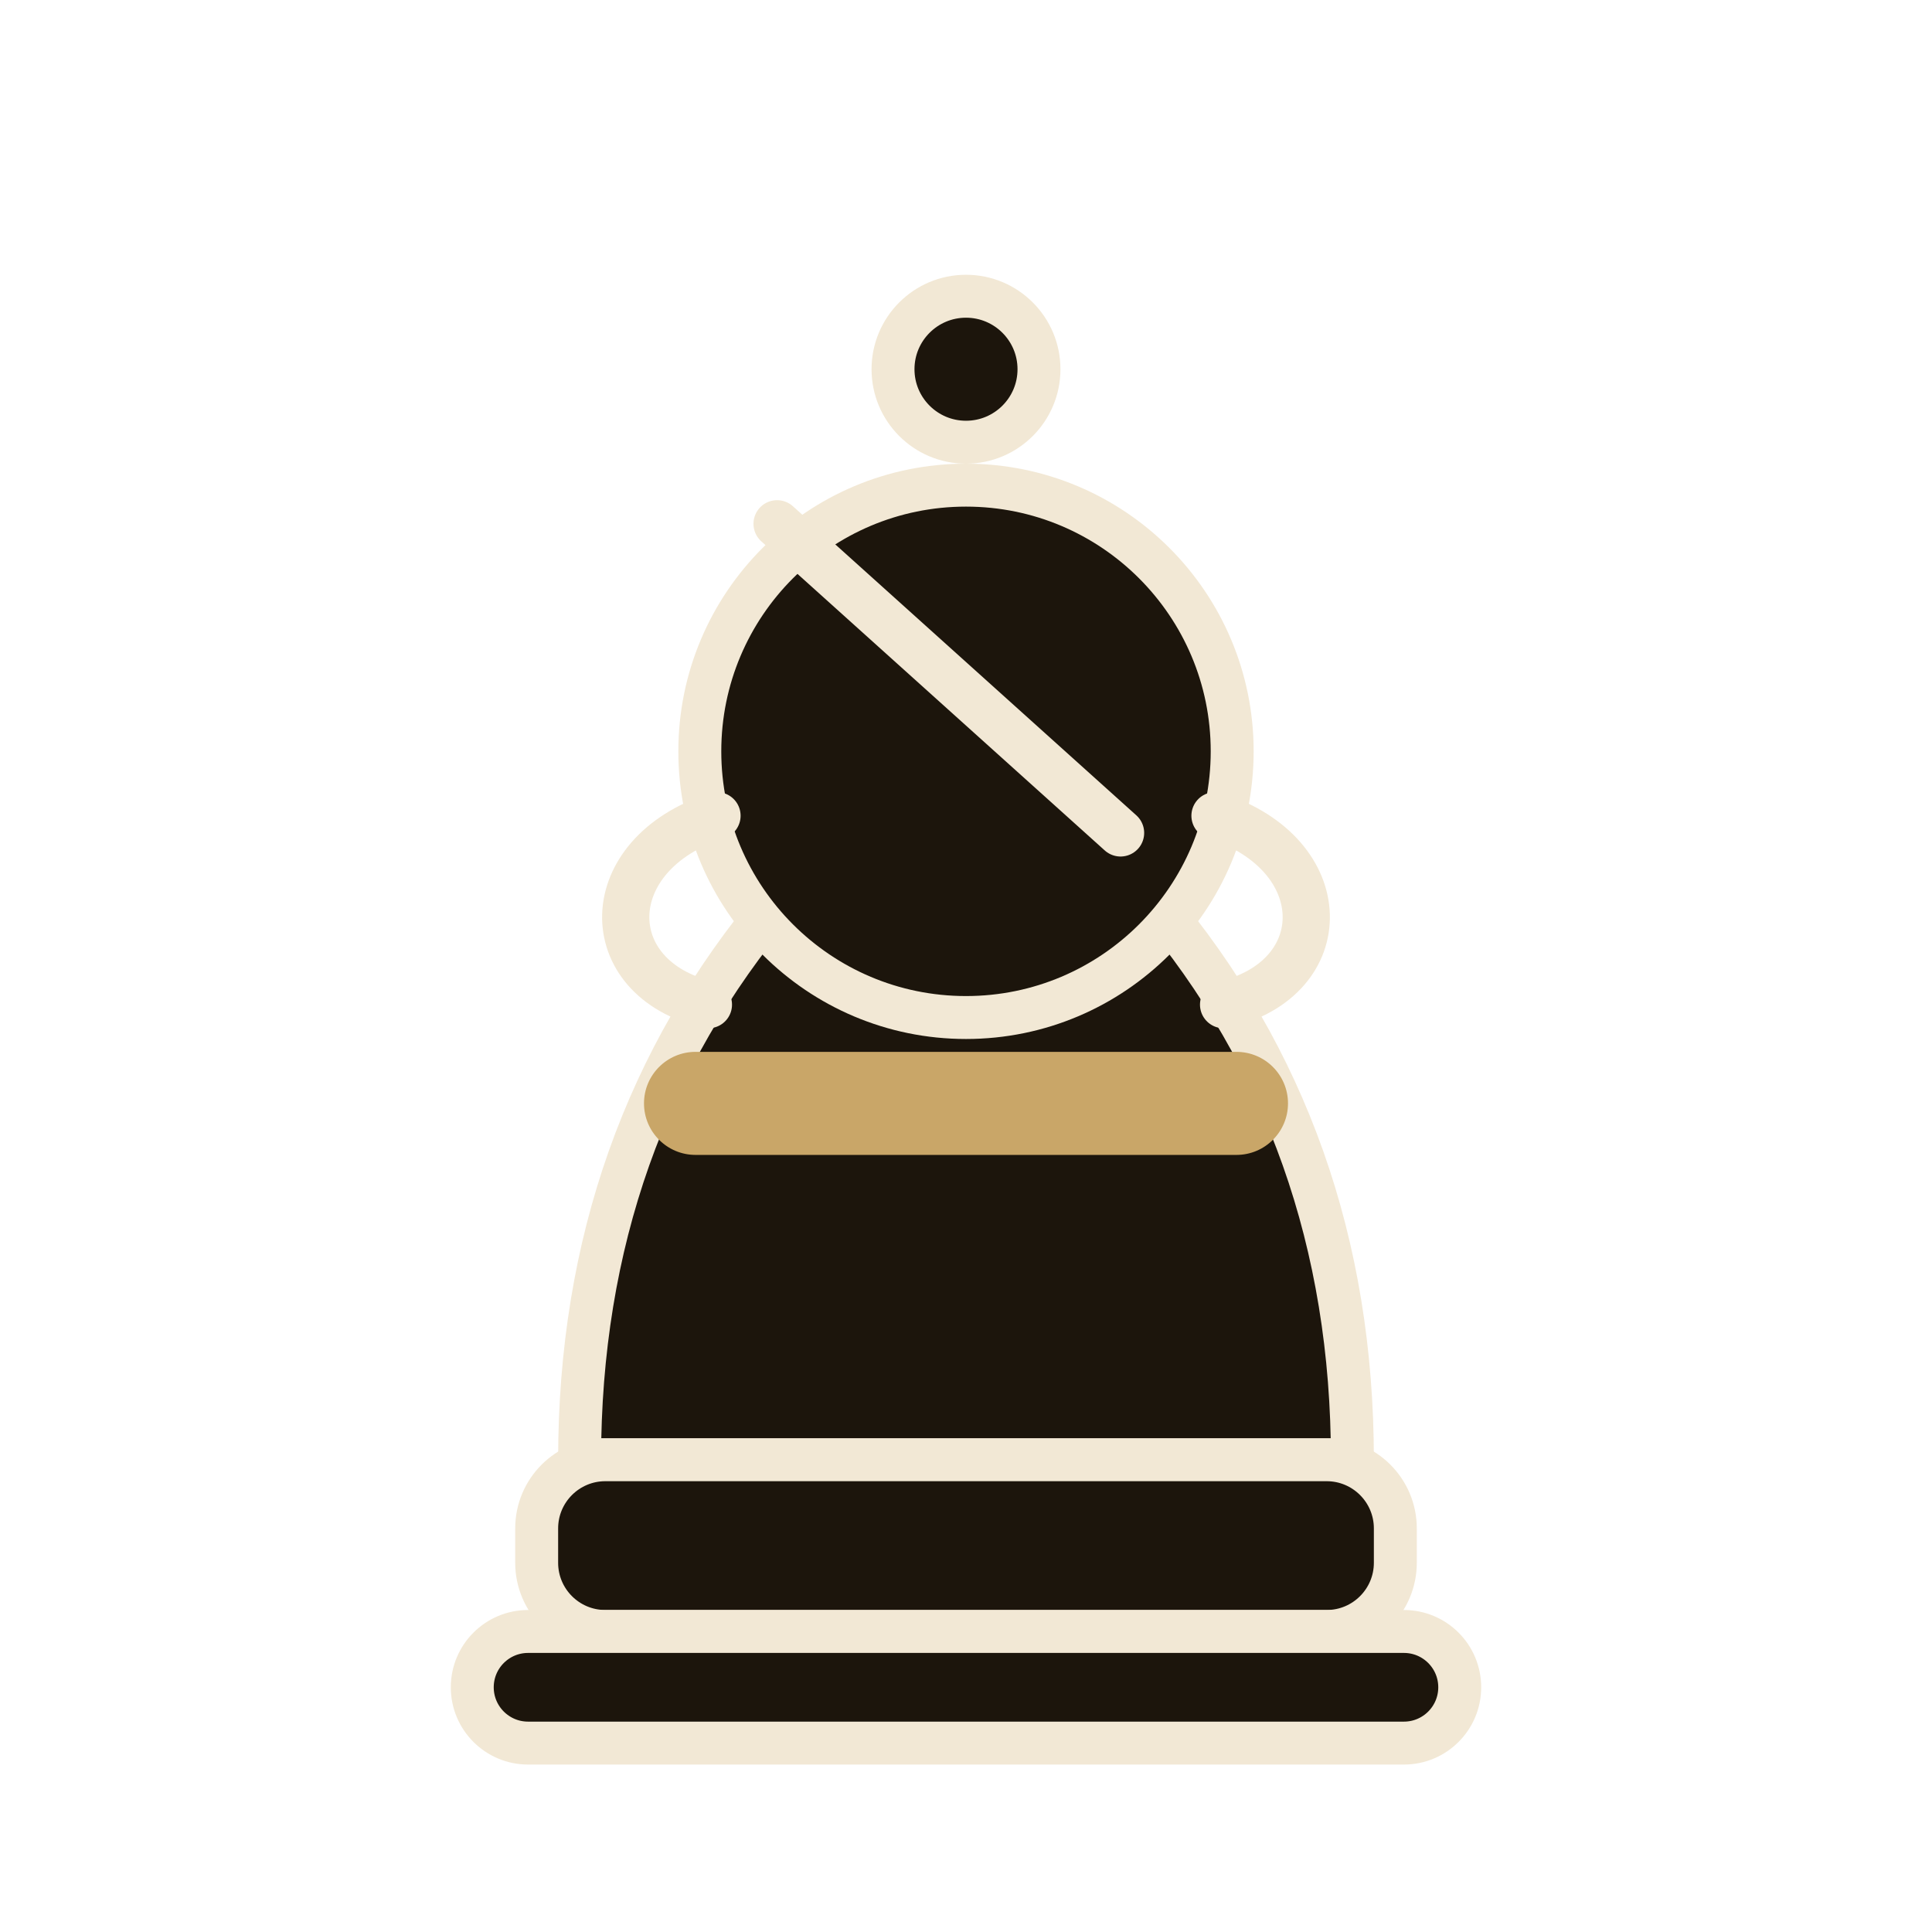
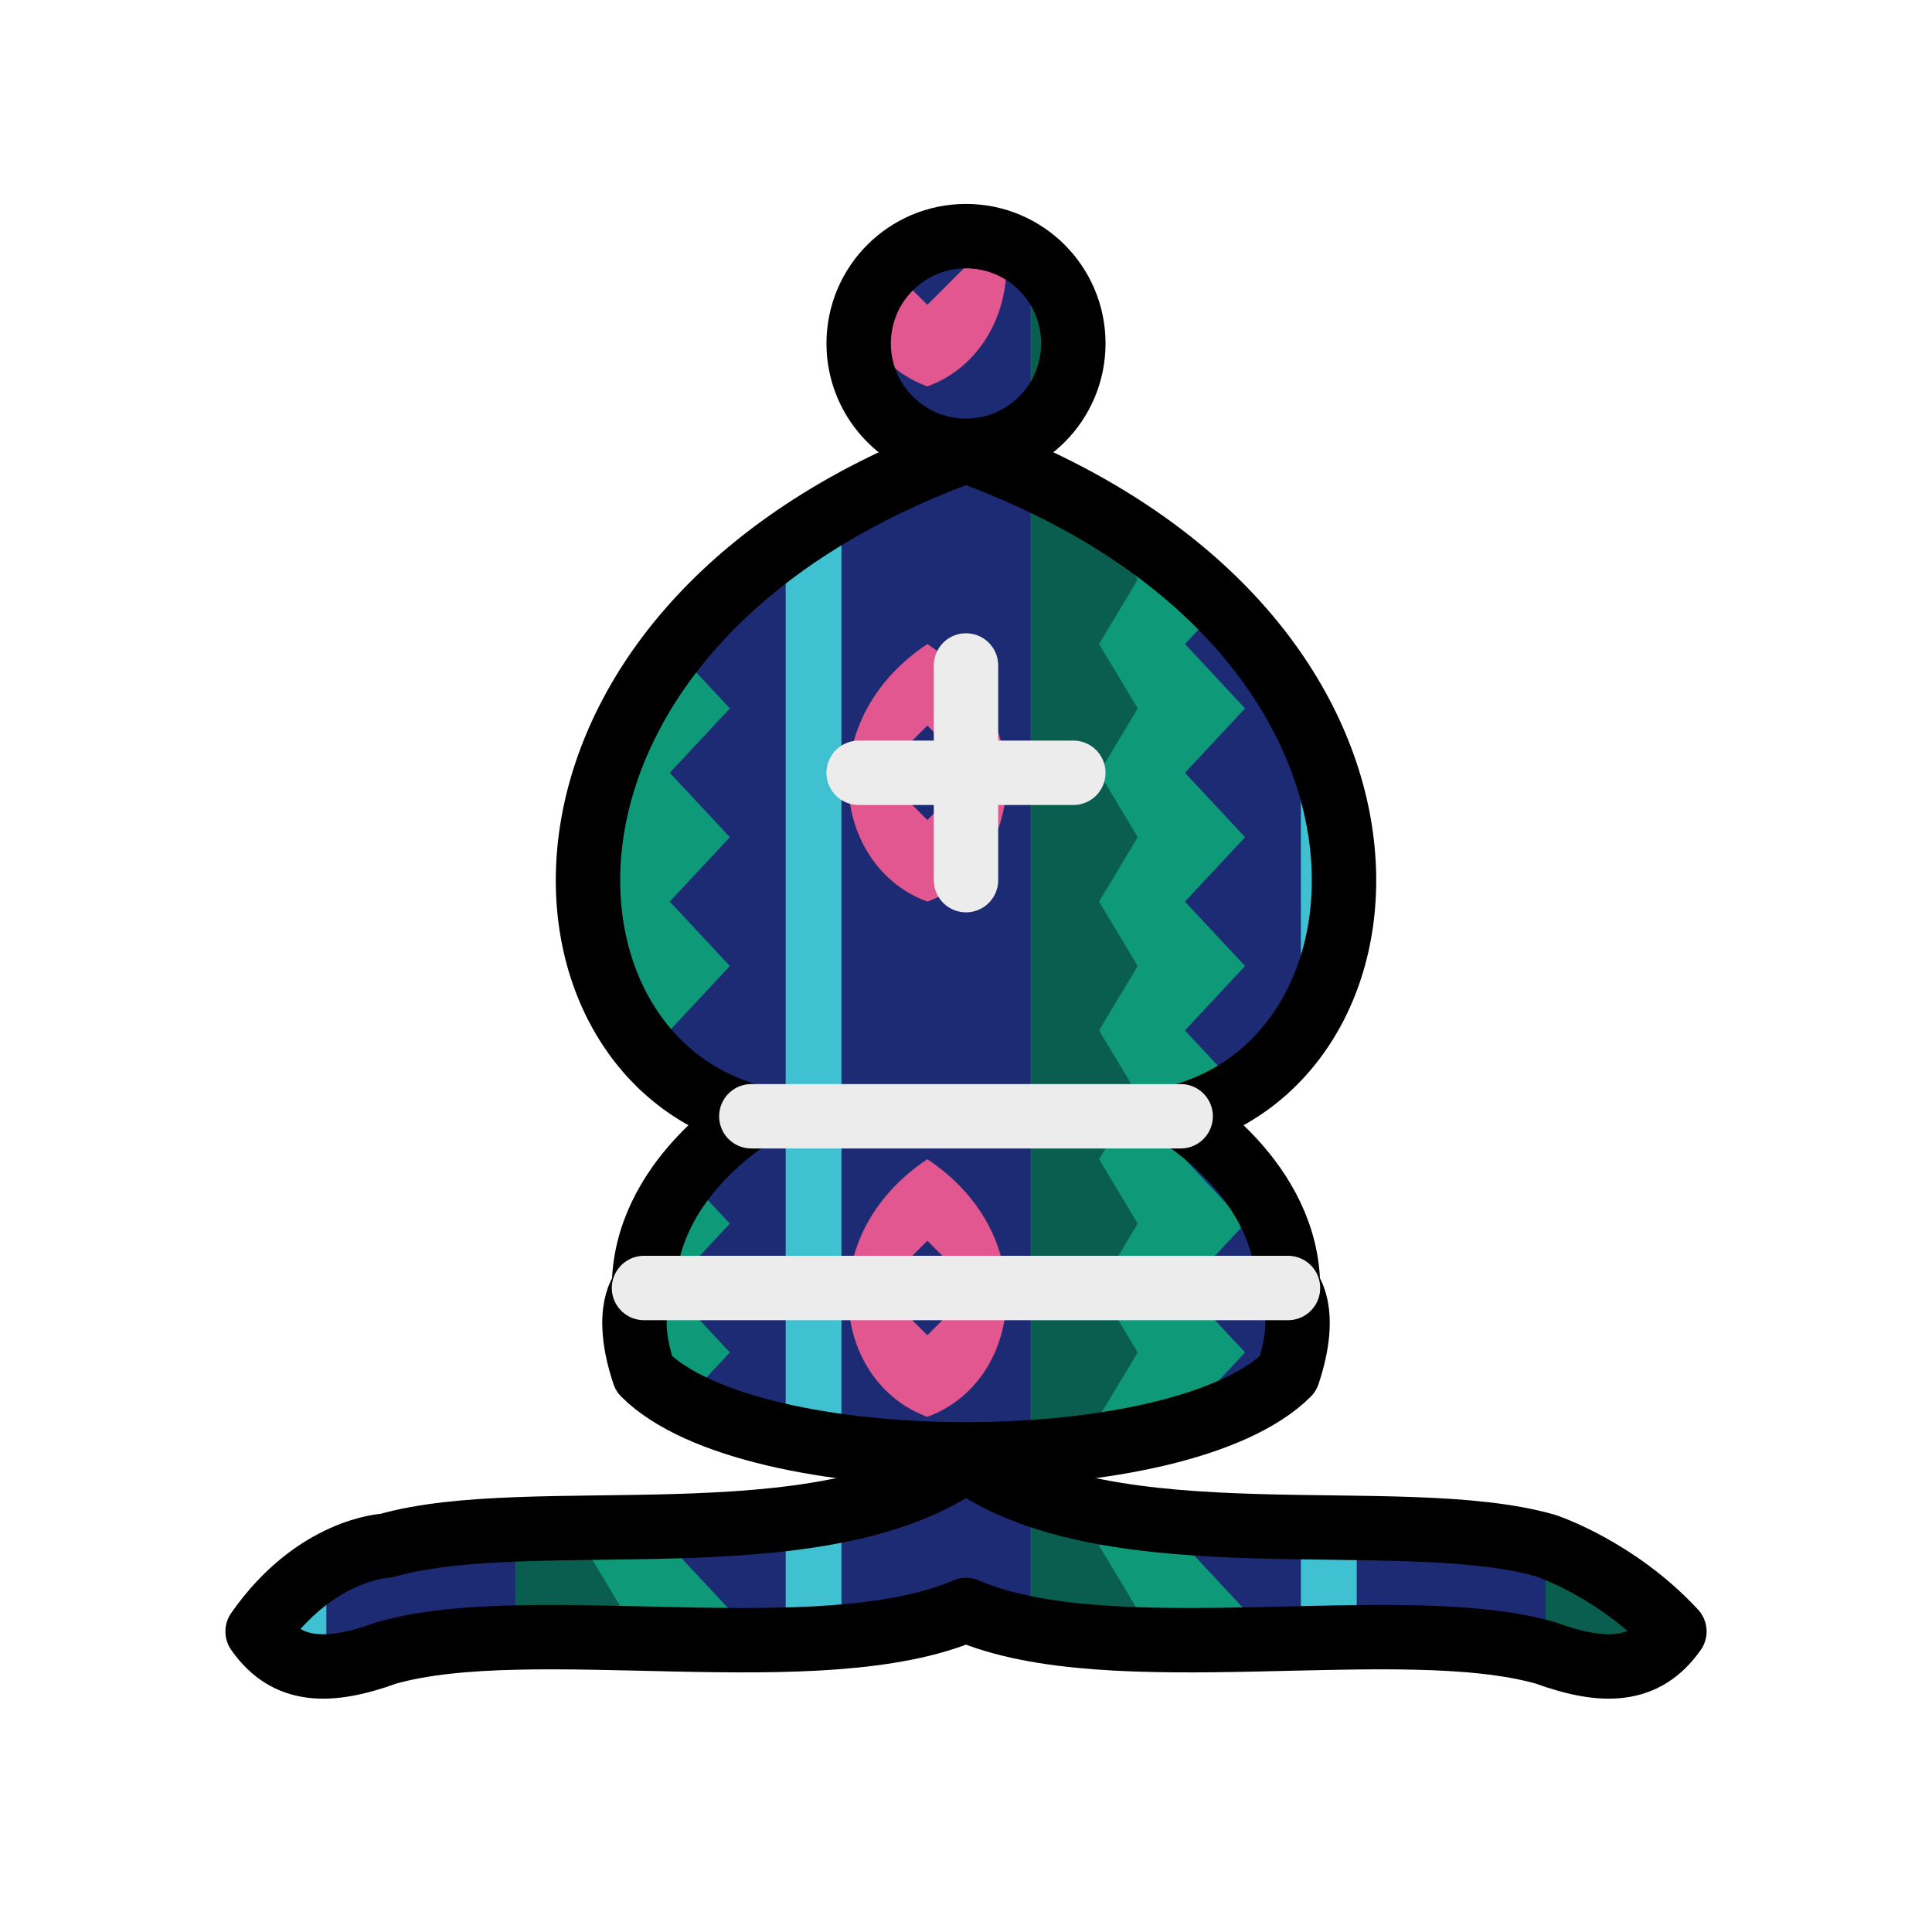
- <svg xmlns="http://www.w3.org/2000/svg" width="45" height="45" viewBox="0 0 45 45">
-   <g fill="#1c150c" stroke="#f2e8d5" stroke-width="1" stroke-linejoin="round">
-     <style>.piece-band{fill:#c9a668;stroke:none}.piece-line{stroke:#f2e8d5;stroke-width:1.1}.piece-eye{fill:#f2e8d5;stroke:none}</style>
-     <path d="M 13.50 34     Q 13.50 26.46 18.10 21     L 26.90 21     Q 31.50 26.46 31.50 34 Z" />
-     <rect x="12.50" y="34" width="20.00" height="4" rx="1.6" />
-     <rect x="11.00" y="38" width="23.00" height="2.6" rx="1.3" />
-     <circle cx="22.5" cy="17.5" r="6.2" />
-     <circle cx="22.5" cy="8.6" r="1.7" />
-     <rect x="15.00" y="24.5" width="15" height="2.4" rx="1.2" class="piece-band" />
-     <path d="M 16.70 19 C 13.90 19.9 13.90 22.8 16.50 23.4" fill="none" class="piece-line" stroke-linecap="round" stroke-width="1.3" />
-     <path d="M 28.30 19 C 31.10 19.9 31.10 22.8 28.50 23.4" fill="none" class="piece-line" stroke-linecap="round" stroke-width="1.3" />
-     <path d="M 18.10 12.2 L 26.10 19.4" fill="none" class="piece-line" stroke-linecap="round" stroke-width="1.8" />
+ <svg xmlns="http://www.w3.org/2000/svg" width="45" height="45">
+   <defs>
+     <pattern id="atlas" width="12" height="12" patternUnits="userSpaceOnUse">
+       <rect width="12" height="12" fill="#1c2b73" />
+       <path d="M0 0H3.6L5 1.5L3.6 3L5 4.5L3.6 6L5 7.5L3.6 9L5 10.5L3.6 12H0Z" fill="#0e9a78" />
+       <path d="M0 0H1.6L2.5 1.5L1.6 3L2.5 4.5L1.6 6L2.5 7.5L1.6 9L2.5 10.5L1.6 12H0Z" fill="#0a5e50" />
+       <rect x="6.3" width="1.3" height="12" fill="#3fc1d1" />
+       <path d="M9.6 3C12.3 4.8 11.8 8.2 9.6 9C7.4 8.2 6.9 4.8 9.6 3Z" fill="#e2578f" />
+       <path d="M9.6 4.9L10.7 6L9.6 7.1L8.5 6Z" fill="#1c2b73" />
+     </pattern>
+   </defs>
+   <g fill="none" fill-rule="evenodd" stroke="#000" stroke-width="1.5" stroke-linecap="round" stroke-linejoin="round">
+     <g fill="url(#atlas)" stroke-linecap="butt">
+       <path d="M9 36c3.39-.97 10.11.43 13.5-2 3.39 2.43 10.11 1.03 13.5 2 0 0 1.65.54 3 2-.68.97-1.65.99-3 .5-3.39-.97-10.11.46-13.5-1-3.39 1.46-10.11.03-13.5 1-1.354.49-2.323.47-3-.5 1.354-1.94 3-2 3-2z" />
+       <path d="M15 32c2.5 2.5 12.5 2.5 15 0 .5-1.5 0-2 0-2 0-2.5-2.5-4-2.5-4 5.5-1.5 6-11.5-5-15.5-11 4-10.5 14-5 15.5 0 0-2.5 1.5-2.5 4 0 0-.5.5 0 2z" />
+       <path d="M25 8a2.5 2.5 0 1 1-5 0 2.5 2.5 0 1 1 5 0z" />
+     </g>
+     <path d="M17.5 26h10M15 30h15m-7.5-14.5v5M20 18h5" stroke="#ececec" stroke-linejoin="miter" />
  </g>
</svg>
